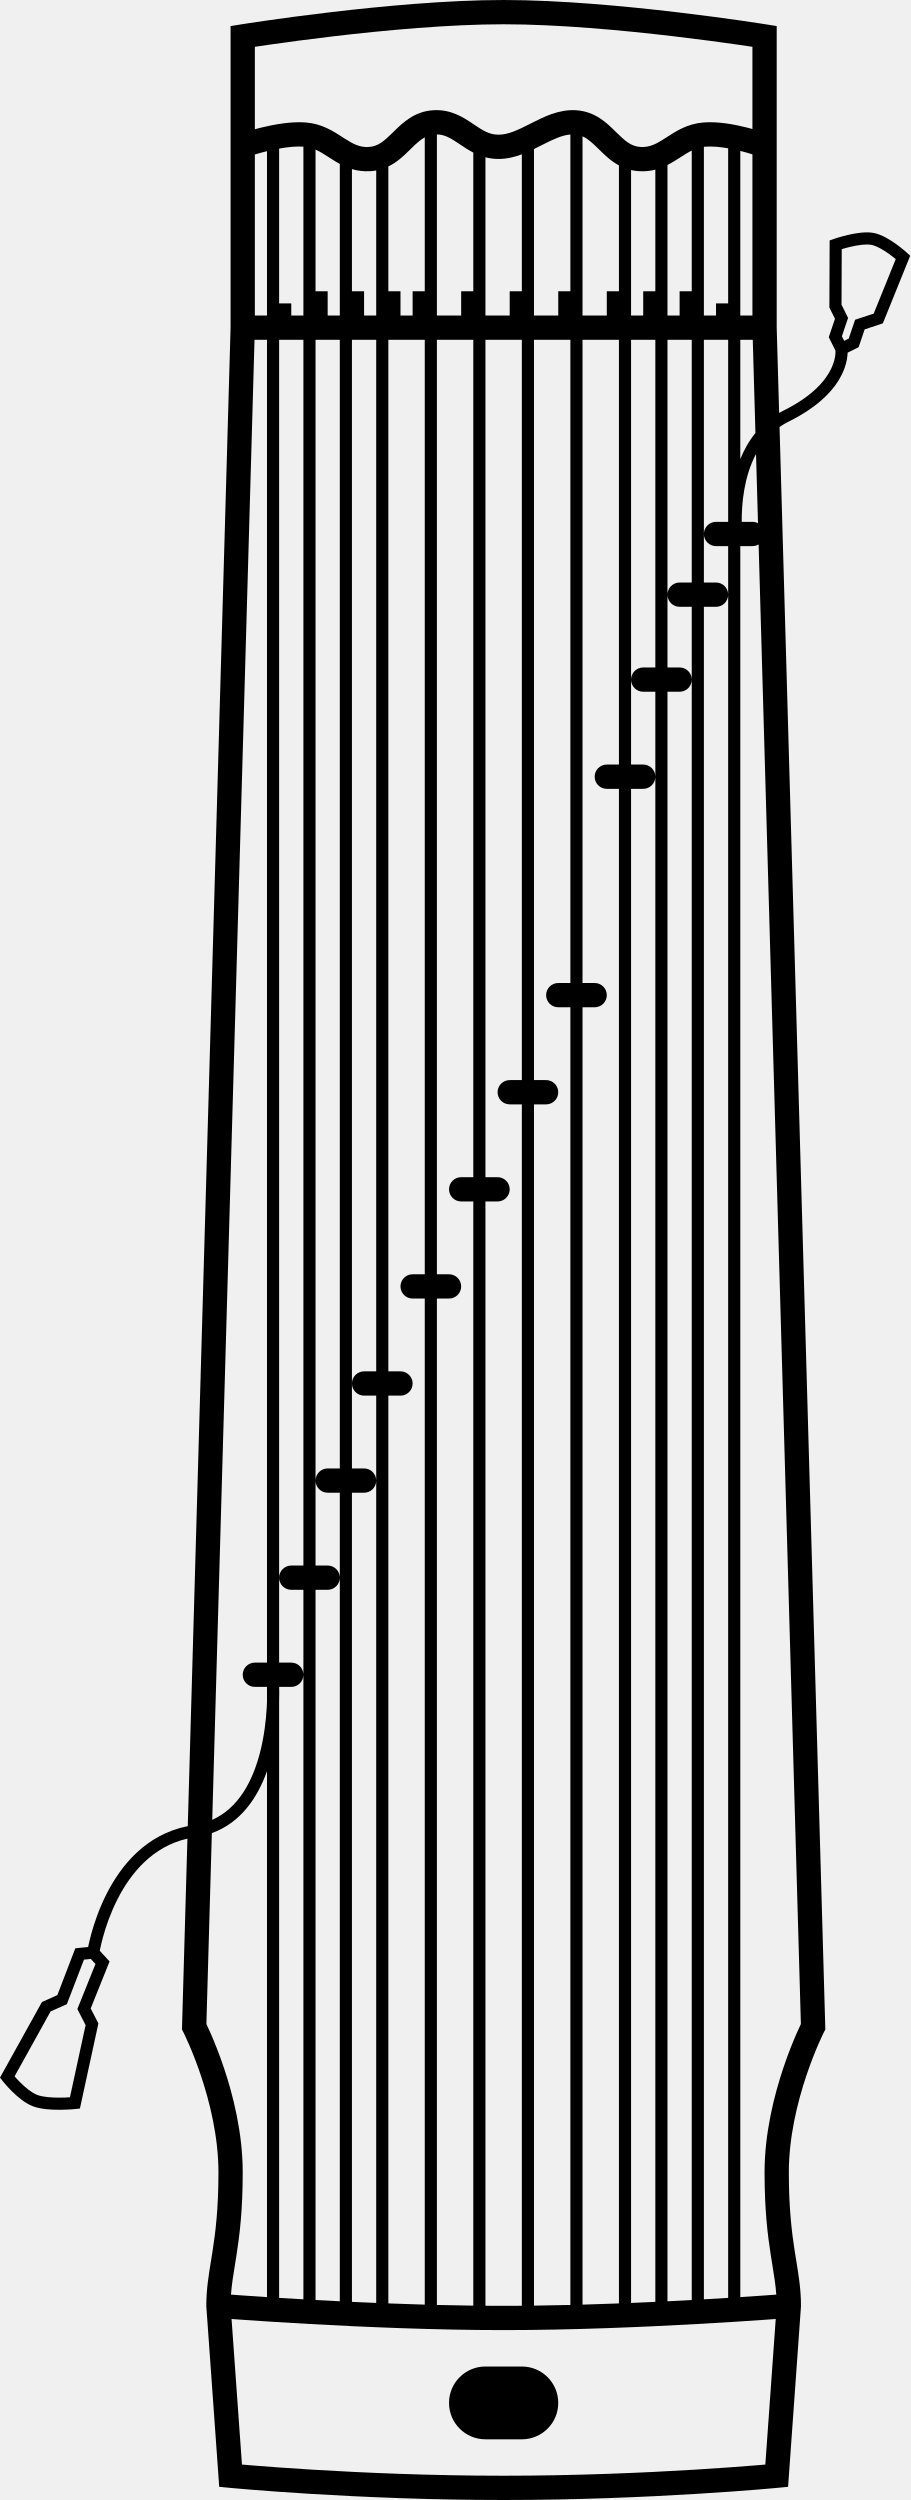
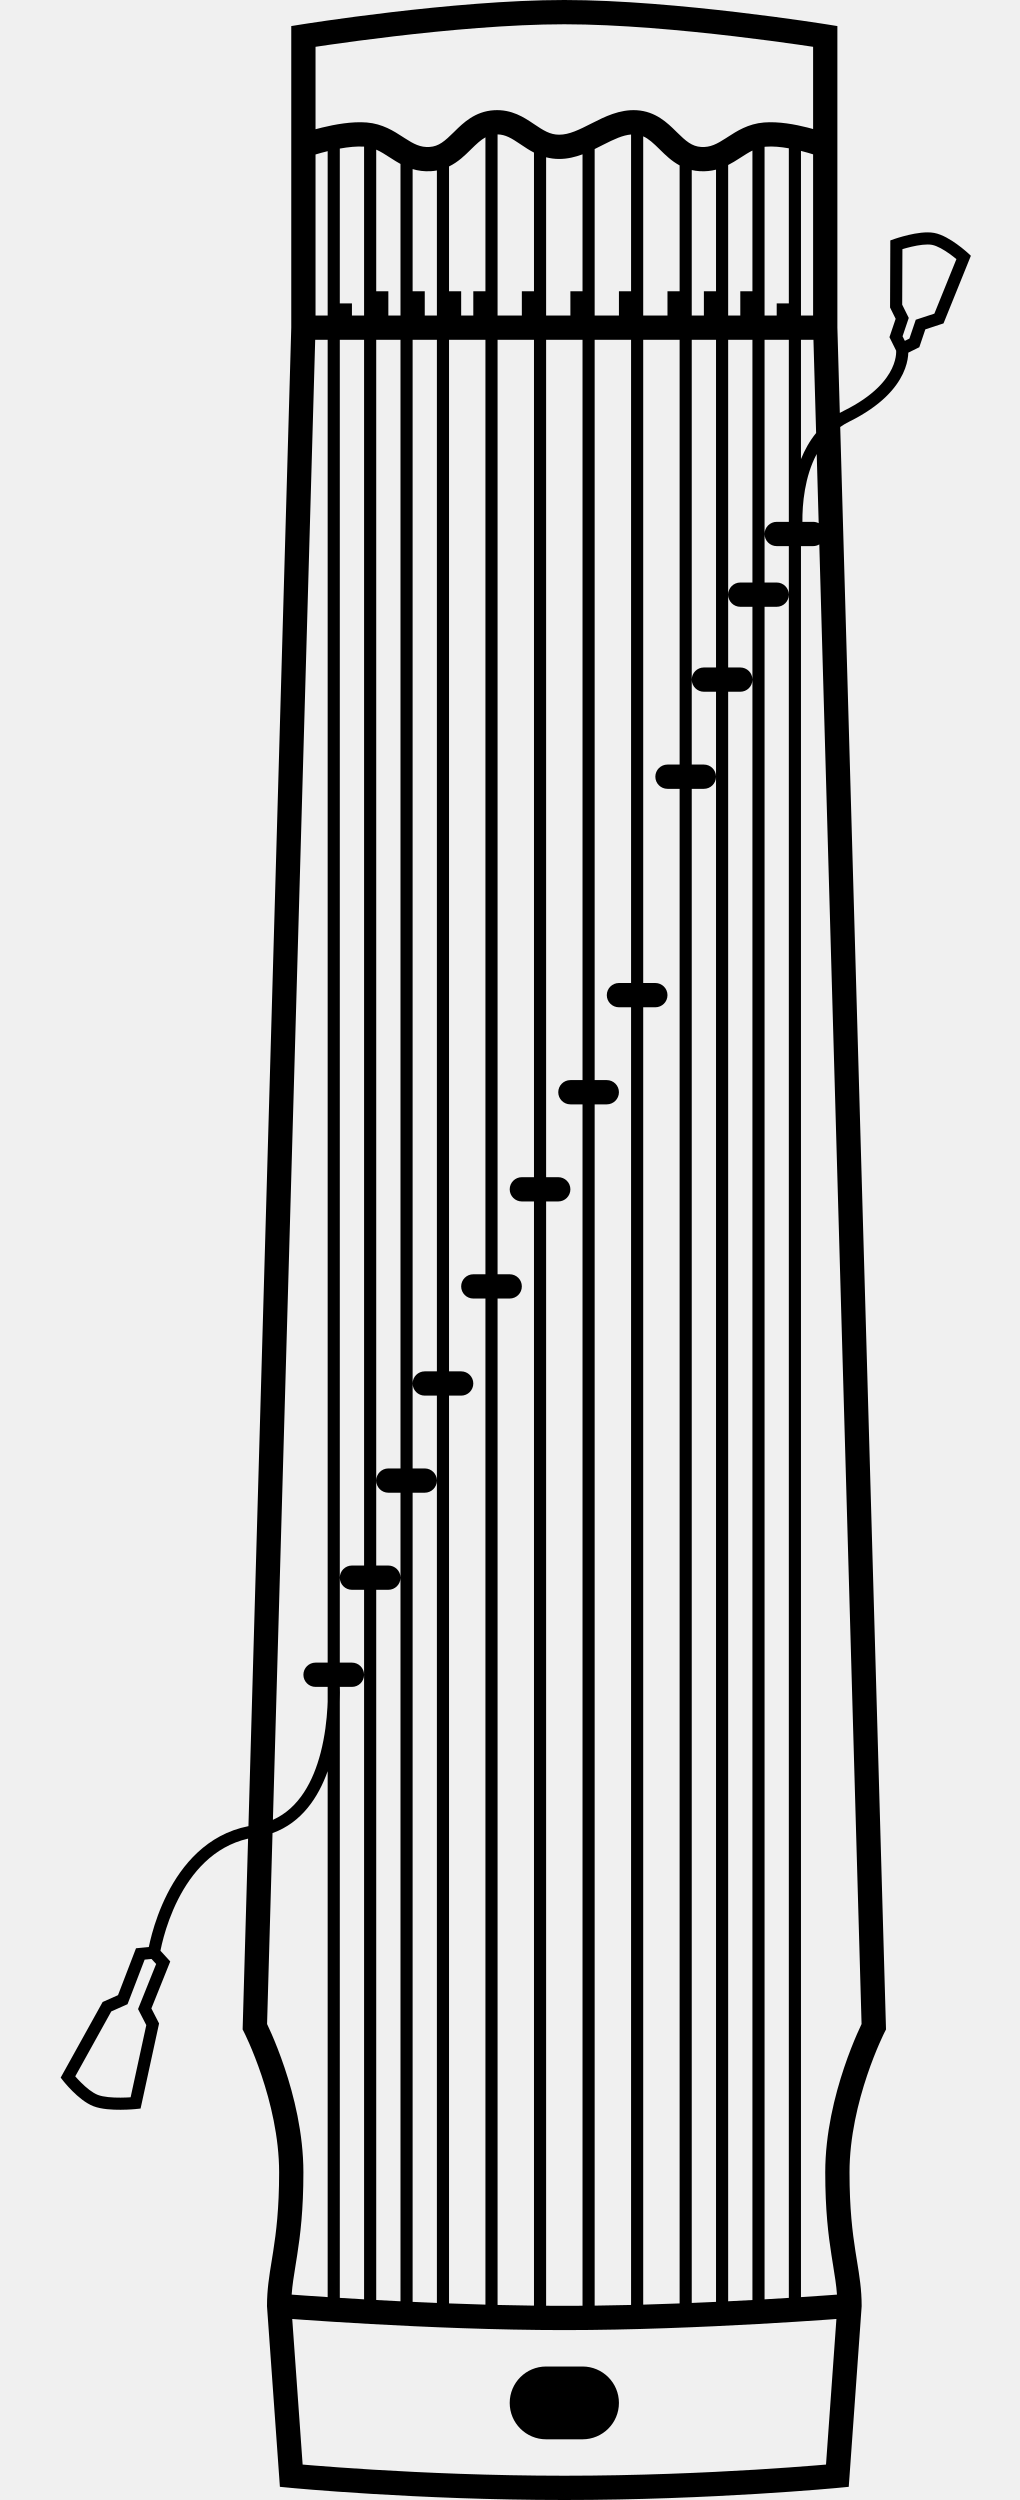
- <svg xmlns="http://www.w3.org/2000/svg" width="75" height="206" viewBox="0 0 75 206" fill="none">
-   <path fill-rule="evenodd" clip-rule="evenodd" d="M41.5 6.30966e-10C36.901 -2.06226e-05 31.48 0.506 27.228 1.007C25.098 1.258 23.253 1.509 21.941 1.698C21.284 1.792 20.76 1.87 20.4 1.926C20.22 1.953 20.081 1.975 19.986 1.99L19.879 2.007L19.851 2.011L19.844 2.012L19.842 2.013L19.841 2.013C19.841 2.013 19.841 2.013 20 3L19.841 2.013L19 2.148V3V12V26.986L15.472 150.475C12.041 151.152 9.983 153.699 8.791 156.039C8.167 157.266 7.768 158.457 7.525 159.34C7.404 159.782 7.321 160.149 7.268 160.406L7.262 160.435L6.514 160.508L6.207 160.538L6.096 160.826L4.724 164.401L3.61 164.897L3.457 164.965L3.376 165.111L0.161 170.906L0 171.195L0.204 171.456L0.598 171.148C0.204 171.456 0.204 171.456 0.204 171.457L0.204 171.457L0.205 171.457L0.206 171.459L0.209 171.463L0.221 171.478C0.231 171.49 0.245 171.508 0.264 171.531C0.301 171.576 0.355 171.641 0.422 171.719C0.556 171.875 0.748 172.087 0.976 172.314C1.418 172.754 2.053 173.304 2.708 173.556C3.356 173.805 4.262 173.85 4.947 173.846C5.301 173.844 5.619 173.828 5.848 173.813C5.962 173.805 6.055 173.797 6.12 173.792C6.153 173.789 6.178 173.786 6.196 173.785L6.216 173.783L6.222 173.782L6.224 173.782L6.224 173.782L6.213 173.674L6.225 173.782L6.584 173.744L6.661 173.391L8.07 166.906L8.108 166.731L8.026 166.572L7.473 165.496L8.911 161.915L9.028 161.623L8.816 161.391L8.221 160.741C8.229 160.701 8.238 160.656 8.248 160.607C8.297 160.368 8.375 160.023 8.49 159.605C8.72 158.767 9.097 157.643 9.682 156.493C10.78 154.337 12.57 152.161 15.443 151.503L15.001 166.971L14.993 167.227L15.11 167.455L15.11 167.455L15.11 167.455L15.11 167.456L15.115 167.466L15.137 167.51C15.157 167.551 15.187 167.612 15.226 167.694C15.304 167.857 15.416 168.1 15.552 168.412C15.824 169.036 16.188 169.934 16.552 171.019C17.284 173.199 18 176.084 18 179C18 182.003 17.756 183.943 17.512 185.51C17.471 185.776 17.428 186.035 17.387 186.289L17.387 186.29L17.387 186.291C17.186 187.525 17 188.663 17 190V190.036L17.003 190.071L18.003 204.071L18.063 204.914L18.905 204.995L18.905 204.995L18.907 204.996L18.913 204.996L18.936 204.998L19.027 205.007C19.108 205.014 19.227 205.025 19.382 205.039C19.692 205.067 20.148 205.106 20.733 205.153C21.902 205.247 23.586 205.373 25.649 205.498C29.774 205.749 35.42 206 41.5 206C47.58 206 53.226 205.749 57.351 205.498C59.414 205.373 61.098 205.247 62.267 205.153C62.852 205.106 63.308 205.067 63.618 205.039C63.774 205.025 63.892 205.014 63.973 205.007L64.064 204.998L64.088 204.996L64.094 204.996L64.095 204.995L64.096 204.995L64.937 204.914L64.998 204.071L65.998 190.071L66 190.036V190C66 188.663 65.815 187.525 65.614 186.291C65.572 186.036 65.53 185.776 65.488 185.51C65.244 183.943 65 182.003 65 179C65 176.084 65.716 173.199 66.448 171.019C66.812 169.934 67.176 169.036 67.448 168.412C67.584 168.1 67.697 167.857 67.774 167.694C67.794 167.651 67.812 167.614 67.828 167.583C67.842 167.554 67.853 167.53 67.863 167.51L67.885 167.466L67.89 167.456L67.891 167.455L67.891 167.455L67.891 167.455L68.007 167.227L68 166.971L64.234 35.183C64.469 35.019 64.721 34.87 64.991 34.736C67.6 33.444 68.832 31.988 69.398 30.798C69.679 30.206 69.789 29.693 69.827 29.319C69.837 29.223 69.842 29.137 69.844 29.06L70.565 28.703L70.75 28.611L70.817 28.415L71.247 27.141L72.525 26.72L72.745 26.648L72.832 26.433L74.87 21.396L75 21.075L74.745 20.84L74.717 20.87C74.745 20.84 74.745 20.84 74.745 20.84L74.745 20.84L74.744 20.84L74.743 20.838L74.739 20.835L74.725 20.822L74.701 20.801L74.674 20.776C74.629 20.737 74.566 20.682 74.487 20.616C74.329 20.483 74.106 20.303 73.846 20.117C73.348 19.758 72.641 19.317 71.982 19.193C71.328 19.07 70.478 19.216 69.855 19.362C69.531 19.438 69.243 19.521 69.035 19.584C68.932 19.616 68.848 19.643 68.789 19.662C68.76 19.672 68.737 19.68 68.721 19.685L68.703 19.692L68.697 19.693L68.696 19.694L68.695 19.694L68.695 19.694C68.695 19.694 68.695 19.694 68.861 20.166L68.695 19.694L68.362 19.811L68.361 20.164L68.341 25.22L68.341 25.338L68.393 25.444L68.802 26.27L68.358 27.585L68.291 27.781L68.383 27.967L68.843 28.895L68.844 28.911C68.846 28.977 68.846 29.082 68.832 29.218C68.805 29.489 68.722 29.89 68.495 30.369C68.043 31.319 66.994 32.628 64.548 33.84C64.429 33.898 64.314 33.959 64.201 34.023L64 26.986V12V3V2.148L63.159 2.013L63 3C63.159 2.013 63.159 2.013 63.159 2.013L63.158 2.013L63.156 2.012L63.149 2.011L63.121 2.007L63.014 1.99C62.919 1.975 62.78 1.953 62.6 1.926C62.24 1.87 61.716 1.792 61.06 1.698C59.747 1.509 57.902 1.258 55.772 1.007C51.521 0.506 46.099 2.06238e-05 41.5 6.30966e-10ZM62.028 28L62.248 35.679C61.709 36.343 61.304 37.08 61 37.832V28H62.028ZM61.329 40.35C61.153 41.35 61.112 42.287 61.118 43H62C62.166 43 62.322 43.04 62.46 43.112L62.297 37.411C61.8 38.341 61.502 39.364 61.329 40.35ZM17.456 151.047L17.007 166.782L17.032 166.835C17.119 167.016 17.24 167.279 17.386 167.613C17.676 168.281 18.062 169.233 18.448 170.382C19.216 172.669 20 175.784 20 179C20 182.129 19.744 184.175 19.488 185.818C19.442 186.114 19.397 186.392 19.354 186.657L19.354 186.657C19.21 187.544 19.089 188.29 19.033 189.076C19.347 189.099 19.732 189.127 20.181 189.159C20.705 189.195 21.316 189.237 22 189.282V145.948C21.233 148.088 19.87 150.178 17.456 151.047ZM23 140.239C23.01 139.932 23.012 139.671 23.011 139.467C23.01 139.313 23.007 139.191 23.005 139.107C23.003 139.065 23.002 139.033 23.001 139.01L23.001 139H24C24.545 139 24.989 138.563 25 138.021V189.465C24.291 189.425 23.622 189.384 23 189.345V140.239ZM22 140.222C21.995 140.367 21.988 140.523 21.979 140.689C21.923 141.704 21.777 143.06 21.417 144.441C20.819 146.74 19.672 148.979 17.488 149.954L20.972 28H22V127V137H21C20.448 137 20 137.448 20 138C20 138.552 20.448 139 21 139H22V140.222ZM21 10.649V3.857C21.326 3.808 21.738 3.747 22.225 3.677C23.525 3.491 25.352 3.242 27.462 2.993C31.691 2.494 37.02 2 41.5 2C45.98 2 51.309 2.494 55.538 2.993C57.648 3.242 59.476 3.491 60.776 3.677C61.262 3.747 61.675 3.808 62 3.857V10.632C61.858 10.592 61.708 10.552 61.551 10.512C60.544 10.256 59.171 9.995 57.949 10.093C56.645 10.199 55.701 10.812 54.985 11.277L54.984 11.277C54.932 11.311 54.882 11.344 54.833 11.375C54.071 11.866 53.536 12.156 52.776 12.11C52.007 12.063 51.523 11.632 50.76 10.882L50.701 10.823C50.002 10.135 49.032 9.177 47.462 9.083C46.054 8.998 44.798 9.636 43.819 10.133L43.789 10.148C42.703 10.7 41.903 11.099 41.079 11.099C40.317 11.099 39.785 10.753 38.979 10.21L38.961 10.198C38.198 9.685 37.173 8.994 35.705 9.083C34.135 9.177 33.164 10.135 32.466 10.823L32.407 10.882C31.644 11.632 31.16 12.063 30.391 12.11C29.631 12.156 29.096 11.866 28.334 11.375C28.285 11.344 28.234 11.311 28.182 11.277C27.466 10.812 26.522 10.199 25.218 10.093C23.998 9.995 22.585 10.255 21.542 10.51C21.352 10.556 21.17 10.603 21 10.649ZM61.058 12.45C61.418 12.542 61.74 12.636 62 12.718V26H61V25H61V12.436L61.058 12.45ZM60 25V12.221C59.345 12.105 58.68 12.041 58.111 12.087C58.073 12.09 58.036 12.094 58 12.098V24H58V26H59V25H60ZM57 12.406V24H56V26H55V24H55V13.596C55.339 13.425 55.641 13.234 55.915 13.057L55.992 13.008L55.992 13.008L55.992 13.008L55.992 13.008C56.362 12.769 56.682 12.563 57 12.406ZM60 48.986V45H59C58.448 45 58 44.552 58 44C58 43.448 58.448 43 59 43H60V28H58V48H59C59.548 48 59.993 48.44 60 48.986ZM61 189.282V45H62C62.186 45 62.361 44.949 62.51 44.86L65.993 166.782L65.968 166.835C65.882 167.016 65.76 167.279 65.615 167.613C65.324 168.281 64.938 169.233 64.552 170.382C63.784 172.669 63 175.784 63 179C63 182.129 63.256 184.175 63.512 185.818C63.558 186.114 63.603 186.392 63.646 186.657C63.79 187.544 63.911 188.29 63.967 189.076C63.654 189.099 63.268 189.127 62.819 189.159C62.295 189.195 61.684 189.237 61 189.282ZM60 49.014C59.993 49.56 59.548 50 59 50H58V189.465C58.708 189.425 59.377 189.384 60 189.345V49.014ZM57 50V55.977C56.987 55.435 56.545 55 56 55H55V28H57V48H56C55.448 48 55 48.448 55 49C55 49.552 55.448 50 56 50H57ZM54 24V13.979C53.597 14.083 53.152 14.136 52.656 14.106C52.425 14.092 52.206 14.06 52 14.012V24H52V26H53V24H54ZM51 13.63V24H50V26H48V24H48V11.235C48.443 11.428 48.835 11.793 49.358 12.307L49.417 12.366C49.828 12.771 50.334 13.27 51 13.63ZM55 189.626V57H56C56.545 57 56.987 56.565 57 56.023V189.521C56.358 189.556 55.69 189.591 55 189.626ZM53 55H54V28H52V61V63H53C53.546 63 53.989 63.437 54 63.981V57H53C52.448 57 52 56.552 52 56C52 55.448 52.448 55 53 55ZM54 64.019V189.674C53.348 189.704 52.68 189.734 52 189.762V65H53C53.546 65 53.989 64.563 54 64.019ZM51 65V189.802C50.018 189.839 49.015 189.873 48 189.902V83H49C49.552 83 50 82.552 50 82C50 81.448 49.552 81 49 81H48V77V28H51V61V63H50C49.448 63 49 63.448 49 64C49 64.552 49.448 65 50 65H51ZM47 24V11.083C46.317 11.138 45.61 11.467 44.695 11.932L44.547 12.007L44.547 12.007L44.547 12.007L44.546 12.007C44.373 12.096 44.19 12.189 44 12.282V24H44V26H46V24H47ZM43 12.717V24H42V26H40V24H40V12.961C40.33 13.047 40.689 13.099 41.079 13.099C41.759 13.099 42.404 12.939 43 12.717ZM47 77V81H46C45.448 81 45 81.448 45 82C45 82.552 45.448 83 46 83H47V189.928C46.004 189.953 45.001 189.972 44 189.984V91H45C45.552 91 46 90.552 46 90C46 89.448 45.552 89 45 89H44V84.156V28H47V77ZM43 91V189.994C42.498 189.998 41.998 190 41.5 190C41.002 190 40.502 189.998 40 189.994V99H41C41.552 99 42 98.552 42 98C42 97.448 41.552 97 41 97H40V90.5V28H43V84.156V89H42C41.448 89 41 89.448 41 90C41 90.552 41.448 91 42 91H43ZM39 24V12.573C38.602 12.369 38.257 12.136 37.956 11.933L37.862 11.87C37.142 11.384 36.646 11.086 36 11.075V24H36V26H38V24H39ZM35 11.317V24H34V26H33V24H32V13.716C32.75 13.352 33.305 12.804 33.75 12.366L33.809 12.307C34.266 11.858 34.622 11.524 35 11.317ZM39 90.5V97H38C37.448 97 37 97.448 37 98C37 98.552 37.448 99 38 99H39V189.984C37.999 189.972 36.996 189.953 36 189.928V107H37C37.552 107 38 106.552 38 106C38 105.448 37.552 105 37 105H36V97.5V28H39V90.5ZM35 107V189.901C33.985 189.873 32.982 189.839 32 189.801V115H33C33.552 115 34 114.552 34 114C34 113.448 33.552 113 33 113H32V104.928V28H35V97.5V105H34C33.448 105 33 105.448 33 106C33 106.552 33.448 107 34 107H35ZM31 104.928V113H30C29.448 113 29 113.448 29 114C29 114.552 29.448 115 30 115H31V121.983C30.991 121.439 30.547 121 30 121H29V111.991V28H31V104.928ZM31 14.047V26H30V24H29V13.933C29.445 14.066 29.945 14.14 30.511 14.106C30.681 14.096 30.844 14.076 31 14.047ZM31 122.017C30.991 122.561 30.547 123 30 123H29V189.674C29.651 189.704 30.319 189.734 31 189.762V122.017ZM28 123V129.983C27.991 129.439 27.547 129 27 129H26V119.203V28H28V111.991V121H27C26.448 121 26 121.448 26 122C26 122.552 26.448 123 27 123H28ZM28 13.509C27.728 13.362 27.48 13.204 27.252 13.057L27.175 13.008C26.74 12.727 26.375 12.492 26 12.329V24H27V26H28V13.509ZM25 137.98V131H24C23.448 131 23 130.552 23 130C23 129.448 23.448 129 24 129H25V119.203V28H23V127V137H24C24.545 137 24.989 137.437 25 137.98ZM27 131H26V189.521C26.642 189.556 27.31 189.591 28 189.626V130.017C27.991 130.561 27.547 131 27 131ZM25 12.083V26H24V25H23V12.243C23.698 12.117 24.406 12.043 25 12.083ZM22 12.457C21.618 12.55 21.275 12.646 21 12.729V26H22V12.457ZM63.653 191.104L63.92 191.085L63.063 203.08C62.801 203.102 62.481 203.129 62.107 203.159C60.949 203.253 59.278 203.377 57.23 203.502C53.132 203.751 47.528 204 41.5 204C35.472 204 29.868 203.751 25.77 203.502C23.722 203.377 22.051 203.253 20.893 203.159C20.52 203.129 20.199 203.102 19.937 203.08L19.08 191.085C19.357 191.105 19.678 191.128 20.041 191.154C21.381 191.248 23.283 191.373 25.532 191.498C30.029 191.749 35.924 192 41.5 192C47.076 192 52.972 191.749 57.468 191.498C59.717 191.373 61.619 191.248 62.959 191.154C63.211 191.136 63.442 191.12 63.653 191.104ZM6.919 161.473L7.485 161.418L7.866 161.834L6.46 165.335L6.375 165.547L6.479 165.75L7.054 166.869L5.763 172.816C5.55 172.83 5.261 172.844 4.941 172.846C4.259 172.85 3.523 172.797 3.067 172.622C2.619 172.45 2.108 172.03 1.682 171.605C1.488 171.413 1.322 171.23 1.201 171.091L4.169 165.742L5.32 165.23L5.509 165.146L5.583 164.952L6.919 161.473ZM69.558 28.086L69.935 27.899L70.379 26.584L70.459 26.347L70.697 26.269L71.992 25.843L73.809 21.352C73.667 21.235 73.478 21.084 73.262 20.928C72.773 20.576 72.221 20.256 71.797 20.176C71.369 20.096 70.704 20.19 70.083 20.336C69.802 20.402 69.548 20.473 69.359 20.531L69.341 25.106L69.79 26.011L69.882 26.197L69.815 26.393L69.371 27.709L69.558 28.086ZM40 195C38.343 195 37 196.343 37 198C37 199.657 38.343 201 40 201H43C44.657 201 46 199.657 46 198C46 196.343 44.657 195 43 195H40Z" fill="black" />
+ <svg xmlns="http://www.w3.org/2000/svg" width="84" height="206" viewBox="0 0 84 206" fill="none">
+   <g clip-path="url(#clip0)">
+     <path fill-rule="evenodd" clip-rule="evenodd" d="M46.5 6.30966e-10C41.901 -2.06226e-05 36.48 0.506 32.228 1.007C30.098 1.258 28.253 1.509 26.941 1.698C26.284 1.792 25.76 1.87 25.4 1.926C25.22 1.953 25.081 1.975 24.986 1.99L24.879 2.007L24.851 2.011L24.844 2.012L24.842 2.013L24.841 2.013C24.841 2.013 24.841 2.013 25 3L24.841 2.013L24 2.148V3V12V26.986L20.472 150.475C17.041 151.151 14.983 153.699 13.791 156.039C13.167 157.266 12.768 158.457 12.525 159.34C12.404 159.782 12.321 160.149 12.268 160.406L12.262 160.435L11.514 160.508L11.207 160.538L11.096 160.826L9.724 164.401L8.61 164.897L8.457 164.965L8.376 165.111L5.161 170.906L5 171.195L5.204 171.456L5.598 171.148C5.204 171.456 5.204 171.456 5.204 171.457L5.204 171.457L5.205 171.457L5.206 171.459L5.209 171.463L5.221 171.478C5.231 171.49 5.245 171.508 5.264 171.531C5.301 171.576 5.355 171.641 5.422 171.719C5.556 171.875 5.748 172.087 5.976 172.314C6.418 172.754 7.053 173.304 7.708 173.556C8.356 173.805 9.262 173.85 9.947 173.846C10.301 173.844 10.619 173.828 10.848 173.813C10.962 173.805 11.055 173.797 11.12 173.792L11.165 173.788L11.196 173.785L11.216 173.783L11.222 173.782L11.224 173.782L11.224 173.782L11.224 173.782C11.225 173.782 11.225 173.782 11.173 173.285L11.225 173.782L11.584 173.744L11.661 173.391L13.07 166.906L13.108 166.731L13.026 166.572L12.473 165.496L13.911 161.915L14.028 161.623L13.816 161.391L13.221 160.741C13.229 160.701 13.238 160.656 13.248 160.607C13.297 160.368 13.375 160.023 13.49 159.605C13.72 158.767 14.097 157.643 14.682 156.493C15.78 154.337 17.57 152.161 20.442 151.503L20 166.971L19.993 167.227L20.11 167.455L20.11 167.455L20.11 167.455L20.11 167.456L20.115 167.466L20.137 167.51C20.157 167.551 20.187 167.612 20.226 167.694C20.304 167.857 20.416 168.1 20.552 168.412C20.824 169.036 21.188 169.934 21.552 171.019C22.284 173.199 23 176.084 23 179C23 182.003 22.756 183.943 22.512 185.51C22.471 185.776 22.428 186.035 22.387 186.289L22.387 186.29L22.387 186.291C22.186 187.525 22 188.663 22 190V190.036L22.003 190.071L23.003 204.071L23.063 204.914L23.905 204.995L23.905 204.995L23.907 204.996L23.913 204.996L23.936 204.998L24.027 205.007C24.108 205.014 24.227 205.025 24.382 205.039C24.692 205.067 25.148 205.106 25.733 205.153C26.902 205.247 28.586 205.373 30.649 205.498C34.774 205.749 40.42 206 46.5 206C52.58 206 58.226 205.749 62.351 205.498C64.414 205.373 66.098 205.247 67.267 205.153C67.852 205.106 68.308 205.067 68.618 205.039C68.715 205.031 68.796 205.023 68.864 205.017L68.973 205.007L69.064 204.998L69.088 204.996L69.094 204.996L69.095 204.995L69.096 204.995L69.937 204.914L69.998 204.071L70.998 190.071L71 190.036V190C71 188.663 70.815 187.525 70.614 186.291C70.572 186.036 70.53 185.776 70.488 185.51C70.244 183.943 70 182.003 70 179C70 176.084 70.716 173.199 71.448 171.019C71.812 169.934 72.176 169.036 72.448 168.412C72.584 168.1 72.697 167.857 72.774 167.694C72.813 167.612 72.843 167.551 72.863 167.51L72.885 167.466L72.89 167.456L72.891 167.455L72.891 167.455L72.891 167.455L73.007 167.227L73 166.971L69.234 35.183C69.469 35.019 69.721 34.87 69.991 34.736C72.6 33.444 73.832 31.988 74.398 30.798C74.679 30.206 74.789 29.693 74.827 29.319C74.837 29.223 74.842 29.137 74.844 29.06L75.565 28.703L75.75 28.611L75.817 28.415L76.247 27.141L77.525 26.72L77.745 26.648L77.832 26.433L79.87 21.396L80 21.075L79.745 20.84L79.406 21.208C79.745 20.84 79.745 20.84 79.745 20.84L79.745 20.84L79.744 20.84L79.743 20.838L79.739 20.835L79.725 20.822C79.713 20.811 79.696 20.796 79.674 20.776C79.629 20.737 79.566 20.682 79.487 20.616C79.329 20.483 79.106 20.303 78.846 20.117C78.348 19.758 77.641 19.317 76.982 19.193C76.328 19.07 75.478 19.216 74.855 19.362C74.531 19.438 74.243 19.521 74.035 19.584C73.932 19.616 73.848 19.643 73.789 19.662C73.76 19.672 73.737 19.68 73.721 19.685L73.703 19.692L73.697 19.693L73.696 19.694L73.695 19.694L73.695 19.694C73.695 19.694 73.695 19.694 73.861 20.166L73.695 19.694L73.362 19.811L73.361 20.164L73.341 25.22L73.341 25.338L73.393 25.444L73.802 26.27L73.358 27.585L73.291 27.781L73.383 27.967L73.843 28.895L73.844 28.911C73.846 28.977 73.846 29.082 73.832 29.218C73.805 29.489 73.722 29.89 73.495 30.369C73.043 31.319 71.994 32.628 69.548 33.84C69.429 33.898 69.314 33.959 69.201 34.023L69 26.986V12V3V2.148L68.159 2.013L68 3C68.159 2.013 68.159 2.013 68.159 2.013L68.158 2.013L68.156 2.012L68.149 2.011L68.121 2.007L68.014 1.99C67.919 1.975 67.78 1.953 67.6 1.926C67.24 1.87 66.716 1.792 66.06 1.698C64.747 1.509 62.902 1.258 60.772 1.007C56.521 0.506 51.099 2.06238e-05 46.5 6.30966e-10ZM67.028 28L67.248 35.679C66.709 36.343 66.304 37.08 66 37.832V28H67.028ZM66.329 40.35C66.153 41.35 66.112 42.287 66.118 43H67C67.166 43 67.322 43.04 67.46 43.112L67.297 37.411C66.8 38.341 66.502 39.364 66.329 40.35ZM22.456 151.047L22.007 166.782L22.032 166.835C22.119 167.016 22.24 167.279 22.386 167.613C22.676 168.281 23.062 169.233 23.448 170.382C24.216 172.669 25 175.784 25 179C25 182.129 24.744 184.175 24.488 185.818C24.442 186.114 24.397 186.392 24.354 186.657L24.354 186.657C24.21 187.544 24.089 188.29 24.033 189.076C24.347 189.099 24.732 189.127 25.181 189.159C25.705 189.195 26.316 189.237 27 189.282V145.948C26.233 148.088 24.87 150.178 22.456 151.047ZM28 140.239C28.01 139.932 28.012 139.671 28.011 139.467C28.01 139.313 28.007 139.191 28.005 139.107C28.003 139.065 28.002 139.033 28.001 139.01L28.001 139H29C29.545 139 29.989 138.563 30 138.021V189.465C29.291 189.425 28.622 189.384 28 189.345V140.239ZM27 140.222C26.995 140.367 26.988 140.523 26.979 140.689C26.923 141.704 26.777 143.06 26.417 144.441C25.819 146.74 24.672 148.979 22.488 149.954L25.972 28H27V127V137H26C25.448 137 25 137.448 25 138C25 138.552 25.448 139 26 139H27V140.222ZM26 10.649V3.857C26.326 3.808 26.738 3.747 27.225 3.677C28.525 3.491 30.352 3.242 32.462 2.993C36.691 2.494 42.02 2 46.5 2C50.98 2 56.309 2.494 60.538 2.993C62.648 3.242 64.476 3.491 65.775 3.677C66.262 3.747 66.675 3.808 67 3.857V10.632C66.858 10.592 66.708 10.552 66.551 10.512C65.544 10.256 64.171 9.995 62.949 10.093C61.645 10.199 60.701 10.812 59.985 11.277L59.984 11.277C59.932 11.311 59.882 11.344 59.833 11.375C59.071 11.866 58.536 12.156 57.776 12.11C57.007 12.063 56.523 11.632 55.76 10.882L55.701 10.823C55.002 10.135 54.032 9.177 52.462 9.083C51.054 8.998 49.798 9.636 48.819 10.133L48.789 10.148C47.703 10.7 46.903 11.099 46.079 11.099C45.317 11.099 44.785 10.753 43.979 10.21L43.961 10.198C43.198 9.685 42.173 8.994 40.705 9.083C39.135 9.177 38.164 10.135 37.466 10.823L37.407 10.882C36.644 11.632 36.16 12.063 35.391 12.11C34.631 12.156 34.096 11.866 33.334 11.375C33.285 11.344 33.234 11.311 33.182 11.277C32.466 10.812 31.522 10.199 30.218 10.093C28.998 9.995 27.585 10.255 26.542 10.51C26.352 10.556 26.17 10.603 26 10.649ZM66.058 12.45C66.418 12.542 66.74 12.636 67 12.718V26H66V25H66V12.436L66.058 12.45ZM65 25V12.221C64.345 12.105 63.68 12.041 63.111 12.087C63.073 12.09 63.036 12.094 63 12.098V24H63V26H64V25H65ZM62 12.406V24H61V26H60V24H60V13.596C60.339 13.425 60.641 13.234 60.915 13.057L60.992 13.008L60.992 13.008L60.992 13.008L60.992 13.008C61.362 12.769 61.682 12.563 62 12.406ZM65 48.986V45H64C63.448 45 63 44.552 63 44C63 43.448 63.448 43 64 43H65V28H63V48H64C64.548 48 64.993 48.44 65 48.986ZM66 189.282V45H67C67.186 45 67.361 44.949 67.51 44.86L70.993 166.782L70.968 166.835C70.882 167.016 70.76 167.279 70.615 167.613C70.324 168.281 69.938 169.233 69.552 170.382C68.784 172.669 68 175.784 68 179C68 182.129 68.256 184.175 68.512 185.818C68.558 186.114 68.603 186.392 68.646 186.657C68.79 187.544 68.911 188.29 68.967 189.076C68.654 189.099 68.268 189.127 67.819 189.159C67.295 189.195 66.684 189.237 66 189.282ZM65 49.014C64.993 49.56 64.548 50 64 50H63V189.465C63.708 189.425 64.377 189.384 65 189.345V49.014ZM62 50V55.977C61.988 55.435 61.545 55 61 55H60V28H62V48H61C60.448 48 60 48.448 60 49C60 49.552 60.448 50 61 50H62ZM59 24V13.979C58.597 14.083 58.152 14.136 57.656 14.106C57.425 14.092 57.206 14.06 57 14.012V24H57V26H58V24H59ZM56 13.63V24H55V26H53V24H53V11.235C53.443 11.428 53.835 11.793 54.358 12.307L54.417 12.366C54.828 12.771 55.334 13.27 56 13.63ZM60 189.626V57H61C61.545 57 61.988 56.565 62 56.023V189.521C61.358 189.556 60.69 189.591 60 189.626ZM58 55H59V28H57V61V63H58C58.546 63 58.99 63.437 59 63.981V57H58C57.448 57 57 56.552 57 56C57 55.448 57.448 55 58 55ZM59 64.019V189.674C58.348 189.704 57.68 189.734 57 189.762V65H58C58.546 65 58.99 64.563 59 64.019ZM56 65V189.802C55.018 189.839 54.015 189.873 53 189.902V83H54C54.552 83 55 82.552 55 82C55 81.448 54.552 81 54 81H53V77V28H56V61V63H55C54.448 63 54 63.448 54 64C54 64.552 54.448 65 55 65H56ZM52 24V11.083C51.317 11.138 50.61 11.467 49.695 11.932L49.547 12.007L49.547 12.007L49.547 12.007L49.546 12.007C49.373 12.096 49.19 12.189 49 12.282V24H49V26H51V24H52ZM48 12.717V24H47V26H45V24H45V12.961C45.33 13.047 45.689 13.099 46.079 13.099C46.759 13.099 47.404 12.939 48 12.717ZM52 77V81H51C50.448 81 50 81.448 50 82C50 82.552 50.448 83 51 83H52V189.928C51.004 189.953 50.001 189.972 49 189.984V91H50C50.552 91 51 90.552 51 90C51 89.448 50.552 89 50 89H49V84.156V28H52V77ZM48 91V189.994C47.498 189.998 46.998 190 46.5 190C46.002 190 45.502 189.998 45 189.994V99H46C46.552 99 47 98.552 47 98C47 97.448 46.552 97 46 97H45V90.5V28H48V84.156V89H47C46.448 89 46 89.448 46 90C46 90.552 46.448 91 47 91H48ZM44 24V12.573C43.602 12.369 43.257 12.136 42.956 11.933L42.862 11.87C42.142 11.384 41.646 11.086 41 11.075V24H41V26H43V24H44ZM40 11.317V24H39V26H38V24H37V13.716C37.75 13.352 38.305 12.804 38.75 12.366L38.809 12.307C39.266 11.858 39.622 11.524 40 11.317ZM44 90.5V97H43C42.448 97 42 97.448 42 98C42 98.552 42.448 99 43 99H44V189.984C42.999 189.972 41.996 189.953 41 189.928V107H42C42.552 107 43 106.552 43 106C43 105.448 42.552 105 42 105H41V97.5V28H44V90.5ZM40 107V189.901C38.985 189.873 37.982 189.839 37 189.801V115H38C38.552 115 39 114.552 39 114C39 113.448 38.552 113 38 113H37V104.928V28H40V97.5V105H39C38.448 105 38 105.448 38 106C38 106.552 38.448 107 39 107H40ZM36 104.928V113H35C34.448 113 34 113.448 34 114C34 114.552 34.448 115 35 115H36V121.983C35.991 121.439 35.547 121 35 121H34V111.991V28H36V104.928ZM36 14.047V26H35V24H34V13.933C34.445 14.066 34.945 14.14 35.511 14.106C35.681 14.096 35.844 14.076 36 14.047ZM36 122.017C35.991 122.561 35.547 123 35 123H34V189.674C34.651 189.704 35.319 189.734 36 189.762V122.017ZM33 123V129.983C32.991 129.439 32.547 129 32 129H31V119.203V28H33V111.991V121H32C31.448 121 31 121.448 31 122C31 122.552 31.448 123 32 123H33ZM33 13.509C32.728 13.362 32.48 13.204 32.252 13.057L32.175 13.008C31.74 12.727 31.375 12.492 31 12.329V24H32V26H33V13.509ZM30 137.98V131H29C28.448 131 28 130.552 28 130C28 129.448 28.448 129 29 129H30V119.203V28H28V127V137H29C29.545 137 29.989 137.437 30 137.98ZM32 131H31V189.521C31.642 189.556 32.31 189.591 33 189.626V130.017C32.991 130.561 32.547 131 32 131ZM30 12.083V26H29V25H28V12.243C28.698 12.117 29.406 12.043 30 12.083ZM27 12.457C26.618 12.55 26.275 12.646 26 12.729V26H27V12.457ZM67.959 191.154C68.322 191.128 68.644 191.105 68.92 191.085L68.063 203.08C67.801 203.102 67.481 203.129 67.107 203.159C65.949 203.253 64.278 203.377 62.23 203.502C58.132 203.751 52.528 204 46.5 204C40.472 204 34.868 203.751 30.77 203.502C28.722 203.377 27.051 203.253 25.893 203.159C25.52 203.129 25.199 203.102 24.937 203.08L24.08 191.085C24.357 191.105 24.678 191.128 25.041 191.154C26.381 191.248 28.283 191.373 30.532 191.498C35.029 191.749 40.924 192 46.5 192C52.076 192 57.972 191.749 62.468 191.498C64.717 191.373 66.619 191.248 67.959 191.154ZM11.919 161.473L12.485 161.418L12.866 161.834L11.46 165.335L11.375 165.547L11.479 165.75L12.054 166.869L10.763 172.816C10.55 172.83 10.261 172.844 9.941 172.846C9.259 172.85 8.523 172.797 8.067 172.622C7.619 172.45 7.108 172.03 6.682 171.605C6.488 171.413 6.322 171.23 6.201 171.091L9.169 165.742L10.32 165.23L10.509 165.146L10.583 164.952L11.919 161.473ZM74.558 28.086L74.935 27.899L75.379 26.584L75.459 26.347L75.697 26.269L76.992 25.843L78.809 21.352C78.667 21.235 78.478 21.084 78.262 20.928C77.773 20.576 77.221 20.256 76.797 20.176C76.369 20.096 75.704 20.19 75.083 20.336C74.802 20.402 74.548 20.473 74.359 20.531L74.341 25.106L74.79 26.011L74.882 26.197L74.815 26.393L74.371 27.709L74.558 28.086ZM45 195C43.343 195 42 196.343 42 198C42 199.657 43.343 201 45 201H48C49.657 201 51 199.657 51 198C51 196.343 49.657 195 48 195H45Z" fill="black" />
+   </g>
+   <defs>
+     <clipPath id="clip0">
+       <rect width="84" height="206" fill="white" />
+     </clipPath>
+   </defs>
</svg>
